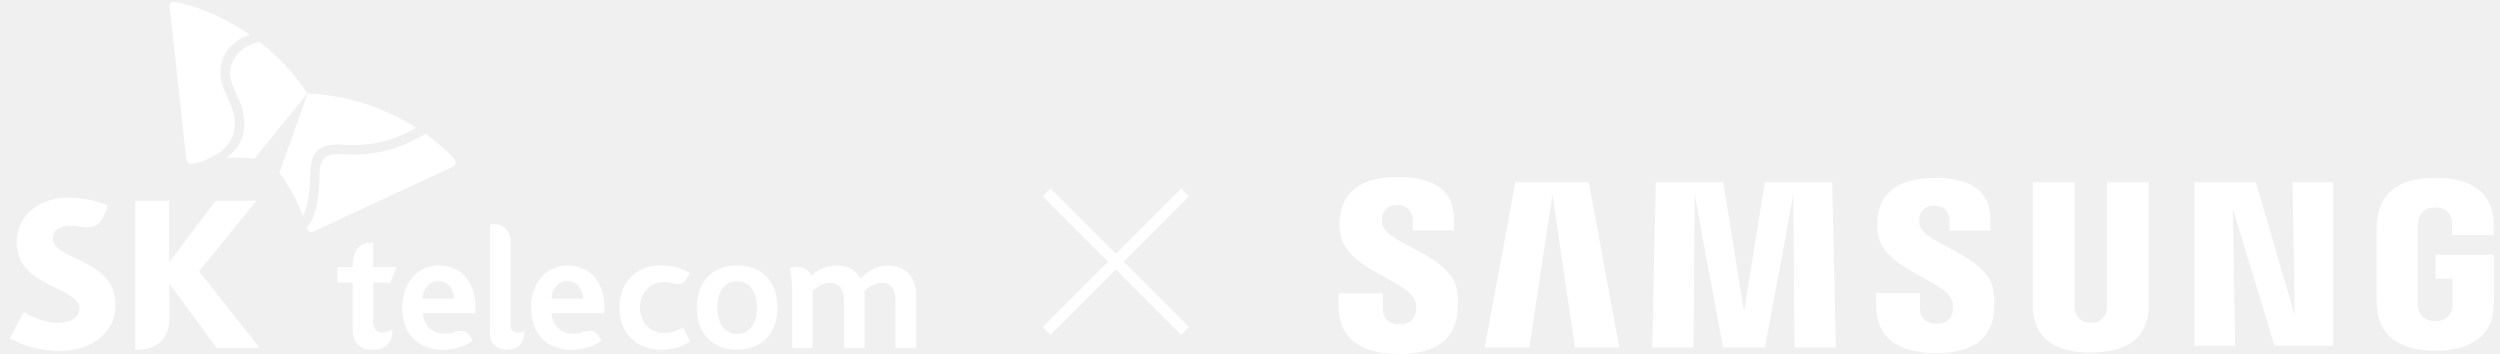
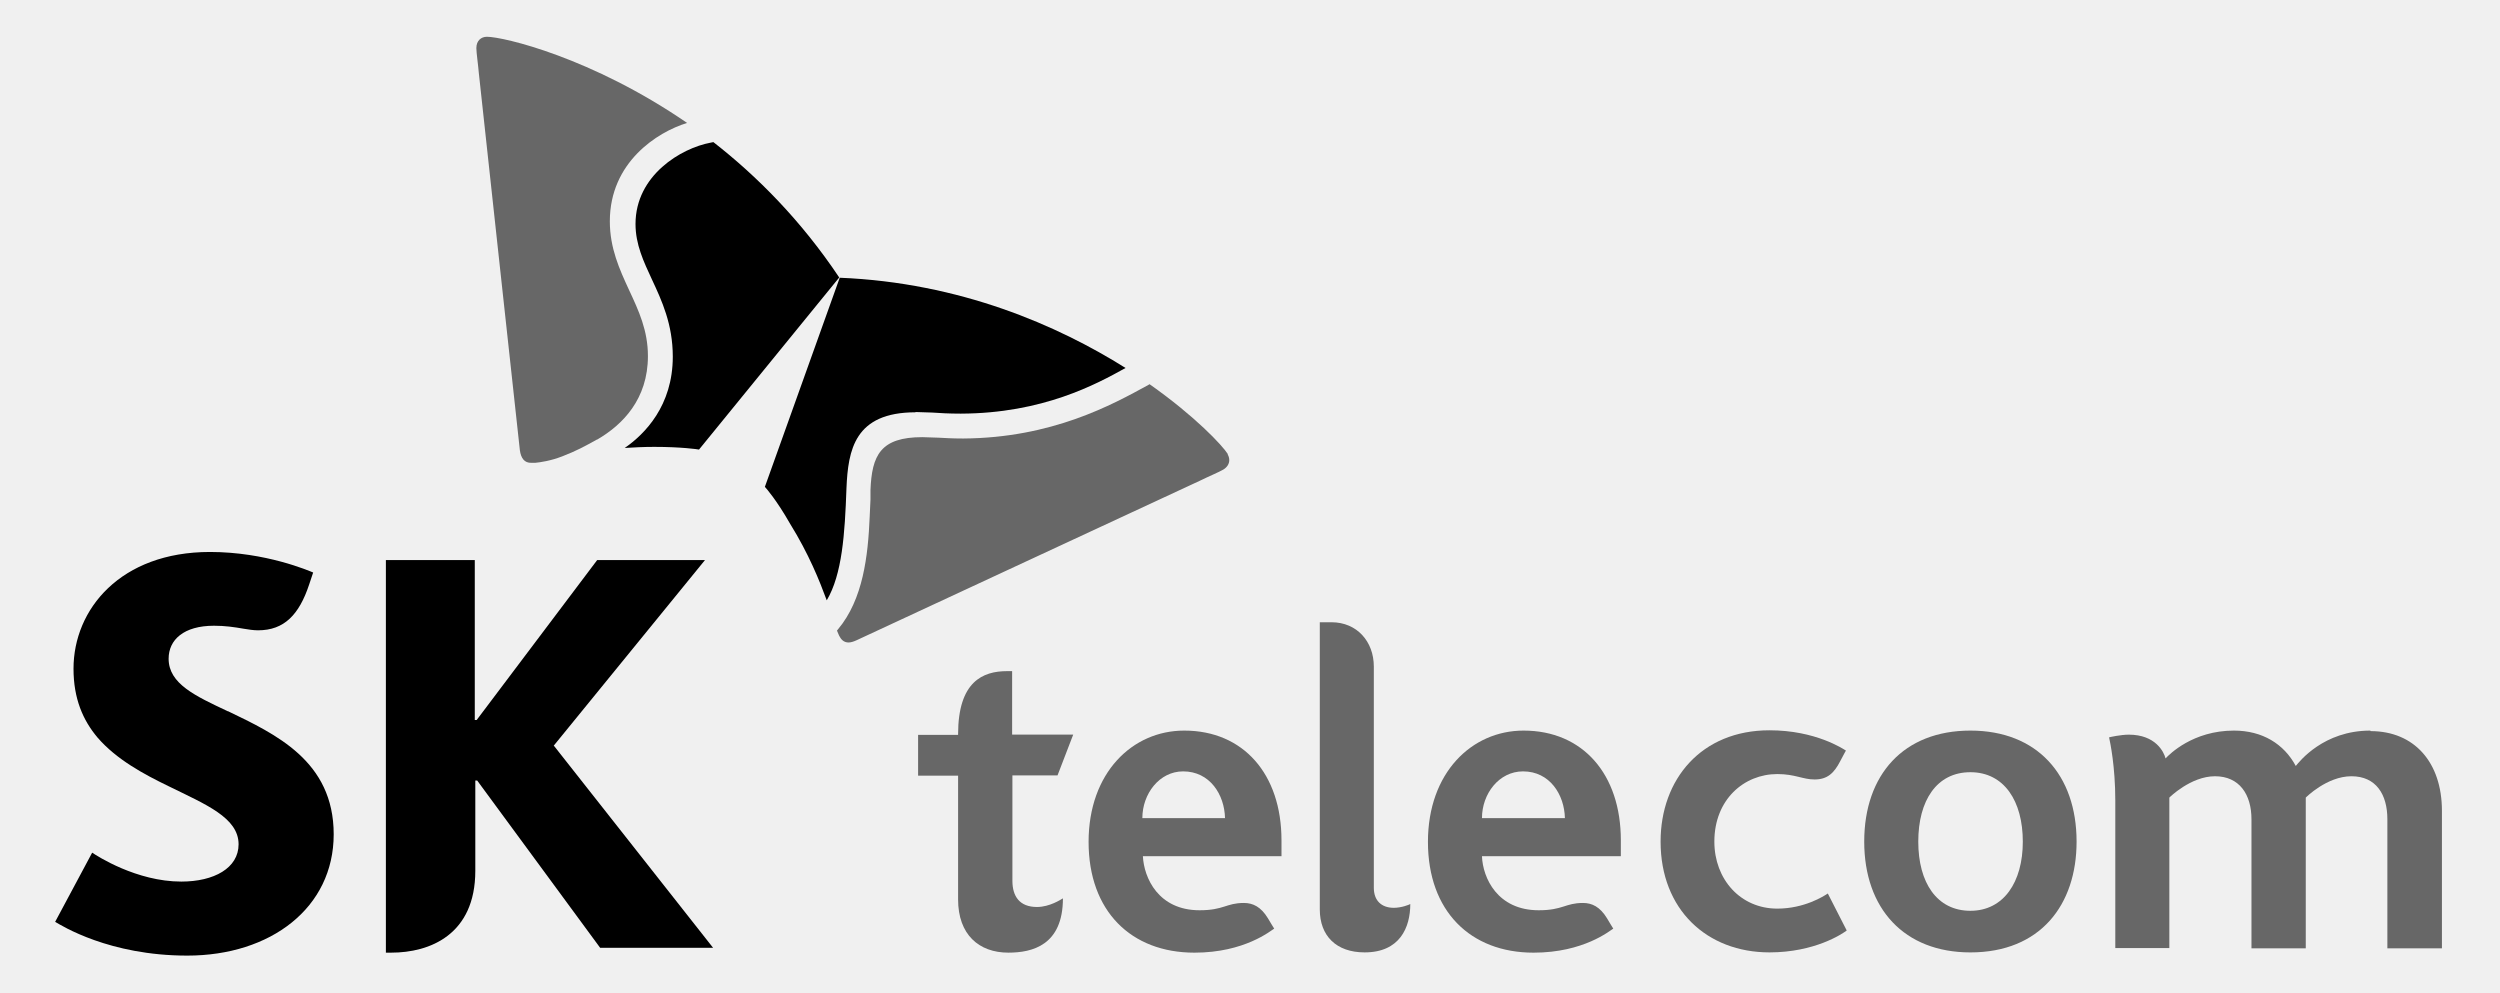
- <svg xmlns="http://www.w3.org/2000/svg" width="226" height="32" viewBox="0 0 226 32" fill="none">
-   <path d="M94.609 29.91L107.131 17.389" stroke="white" />
-   <path d="M94.611 17.389L107.133 29.91" stroke="white" />
-   <g clip-path="url(#clip0_871_23396)">
-     <path d="M124.969 20.326C124.896 20.025 124.914 19.707 124.954 19.542C125.056 19.066 125.38 18.535 126.321 18.535C127.196 18.535 127.709 19.078 127.709 19.891V20.815H131.435V19.766C131.433 16.518 128.505 16 126.394 16C123.74 16 121.573 16.88 121.176 19.319C121.067 19.988 121.05 20.577 121.207 21.333C121.853 24.385 127.161 25.269 127.934 27.2C128.078 27.559 128.035 28.021 127.963 28.303C127.84 28.805 127.502 29.312 126.503 29.312C125.57 29.312 125.012 28.769 125.012 27.952L125.006 26.516H121V27.657C121 30.995 123.621 32 126.429 32C129.236 32 131.343 31.08 131.704 28.581C131.884 27.292 131.748 26.454 131.688 26.136C131.058 23.003 125.395 22.073 124.969 20.326ZM173.535 20.362C173.468 20.067 173.487 19.755 173.522 19.59C173.629 19.112 173.949 18.591 174.875 18.591C175.738 18.591 176.243 19.128 176.243 19.935V20.848H179.924V19.806C179.924 16.589 177.04 16.082 174.95 16.082C172.319 16.082 170.172 16.949 169.779 19.371C169.675 20.031 169.648 20.616 169.815 21.361C170.455 24.38 175.709 25.256 176.473 27.166C176.607 27.528 176.569 27.988 176.5 28.261C176.384 28.757 176.051 29.258 175.059 29.258C174.129 29.258 173.571 28.723 173.571 27.918V26.485H169.608V27.624C169.608 30.924 172.193 31.921 174.979 31.921C177.765 31.921 179.849 31.011 180.202 28.539C180.371 27.262 180.244 26.431 180.175 26.117C179.558 23.02 173.957 22.09 173.533 20.36L173.535 20.362ZM207.445 28.499L203.928 16.476H198.386V31.254H202.053L201.84 18.846L205.617 31.254H210.933V16.476H207.244L207.447 28.499H207.445ZM136.988 16.476L134.221 31.409H138.256L140.34 17.586L142.375 31.409H146.381L143.625 16.476H136.987H136.988ZM159.545 16.476L157.66 28.15L155.777 16.476H149.685L149.362 31.409H153.094L153.196 17.586L155.763 31.409H159.55L162.12 17.586L162.221 31.409H165.963L165.629 16.476H159.545ZM194.246 16.476H190.469V27.523C190.475 27.714 190.469 27.931 190.436 28.09C190.358 28.46 190.043 29.175 189.002 29.175C187.961 29.175 187.65 28.462 187.577 28.09C187.539 27.931 187.535 27.714 187.539 27.523V16.476H183.763V27.179C183.759 27.455 183.78 28.019 183.796 28.167C184.057 30.957 186.254 31.862 189 31.862C191.746 31.862 193.947 30.957 194.214 28.167C194.235 28.019 194.262 27.455 194.246 27.179V16.476ZM220.177 23.026V25.204H221.708V27.365C221.711 27.559 221.702 27.766 221.669 27.933C221.608 28.336 221.226 29.022 220.139 29.022C219.052 29.022 218.684 28.336 218.618 27.933C218.592 27.766 218.58 27.557 218.58 27.365V20.541C218.58 20.299 218.597 20.035 218.647 19.835C218.722 19.471 219.044 18.754 220.131 18.754C221.274 18.754 221.558 19.509 221.623 19.835C221.665 20.05 221.669 20.41 221.669 20.41V21.239H225.43V20.75C225.43 20.75 225.447 20.238 225.401 19.762C225.119 16.961 222.81 16.075 220.164 16.075C217.518 16.075 215.251 16.968 214.921 19.762C214.891 20.017 214.847 20.477 214.847 20.75V27.028C214.847 27.302 214.856 27.513 214.906 28.013C215.151 30.738 217.512 31.703 220.152 31.703C222.793 31.703 225.153 30.736 225.405 28.013C225.449 27.513 225.454 27.302 225.46 27.028V23.026H220.177Z" fill="white" />
-   </g>
-   <g clip-path="url(#clip1_871_23396)">
-     <path d="M80.368 23.996C78.763 23.996 77.938 25.053 77.808 25.211C77.4 24.451 76.658 23.996 75.684 23.996C74.274 23.996 73.467 24.812 73.337 24.951C73.281 24.729 72.994 24.135 72.076 24.135C71.807 24.135 71.426 24.219 71.398 24.228C71.436 24.395 71.612 25.23 71.612 26.389V31.463H73.467V26.296C73.467 26.296 74.2 25.564 75.034 25.564C75.869 25.564 76.287 26.185 76.287 27.038V31.472H78.151V26.296C78.151 26.296 78.875 25.564 79.719 25.564C80.563 25.564 80.952 26.185 80.952 27.038V31.472H82.826V26.751C82.826 25.091 81.88 24.015 80.377 24.015L80.368 23.996Z" fill="white" />
-     <path d="M60.007 30.11C58.746 30.11 57.846 29.108 57.846 27.81C57.846 26.363 58.866 25.491 60.007 25.491C60.619 25.491 60.879 25.676 61.287 25.676C61.723 25.676 61.955 25.463 62.168 25.046C62.289 24.814 62.363 24.684 62.363 24.684C62.27 24.628 61.324 23.988 59.738 23.988C57.401 23.988 56 25.667 56 27.81C56 30.147 57.595 31.613 59.738 31.613C61.287 31.613 62.233 30.982 62.391 30.861L61.742 29.591C61.602 29.683 60.935 30.11 60.007 30.11Z" fill="white" />
-     <path d="M39.643 23.996C37.862 23.996 36.359 25.443 36.359 27.818C36.359 30.192 37.816 31.621 39.995 31.621C41.721 31.621 42.62 30.86 42.732 30.795C42.732 30.795 42.565 30.526 42.518 30.443C42.277 30.044 41.999 29.914 41.693 29.914C41.081 29.914 41.006 30.164 40.172 30.164C38.752 30.164 38.261 29.051 38.224 28.309H42.982V27.762C42.982 25.489 41.674 23.996 39.643 23.996ZM38.205 27.001C38.205 26.167 38.79 25.397 39.606 25.397C40.524 25.397 41.025 26.194 41.044 27.001H38.205Z" fill="white" />
-     <path d="M46.152 29.395V21.799C46.152 20.945 45.577 20.277 44.696 20.277H44.297V30.137C44.297 31.046 44.863 31.612 45.837 31.612C47.042 31.612 47.404 30.759 47.404 29.952C47.358 29.98 47.098 30.082 46.838 30.082C46.412 30.082 46.152 29.831 46.152 29.395Z" fill="white" />
-     <path d="M33.745 29.146V25.537H35.294L35.832 24.137H33.736V21.957C33.736 21.957 33.569 21.957 33.559 21.957C32.734 21.957 31.881 22.309 31.881 24.128V24.146H30.508V25.547H31.881V29.795C31.881 31.001 32.595 31.622 33.606 31.622C34.422 31.622 35.48 31.372 35.48 29.758C35.415 29.795 35.025 30.055 34.589 30.055C33.986 30.055 33.745 29.684 33.745 29.155V29.146Z" fill="white" />
-     <path d="M51.291 23.996C49.511 23.996 48.008 25.443 48.008 27.818C48.008 30.192 49.464 31.621 51.635 31.621C53.36 31.621 54.26 30.86 54.371 30.795C54.371 30.795 54.204 30.526 54.157 30.443C53.916 30.044 53.638 29.914 53.332 29.914C52.72 29.914 52.646 30.164 51.811 30.164C50.392 30.164 49.891 29.051 49.863 28.309H54.631V27.762C54.631 25.489 53.323 23.996 51.291 23.996ZM49.863 27.001C49.863 26.167 50.447 25.397 51.273 25.397C52.191 25.397 52.692 26.194 52.711 27.001H49.872H49.863Z" fill="white" />
-     <path d="M66.638 31.611C64.365 31.611 62.992 30.109 62.992 27.808C62.992 25.508 64.346 23.996 66.638 23.996C68.929 23.996 70.283 25.517 70.283 27.808C70.283 29.979 69.04 31.611 66.638 31.611ZM66.638 30.183C67.778 30.183 68.437 29.2 68.437 27.808C68.437 26.417 67.797 25.424 66.638 25.424C65.478 25.424 64.847 26.398 64.847 27.808C64.847 29.218 65.487 30.183 66.638 30.183Z" fill="white" />
-     <path d="M6.819 23.34C5.697 22.811 4.779 22.394 4.779 21.531C4.779 20.882 5.298 20.399 6.337 20.399C6.717 20.399 7.033 20.446 7.348 20.502C7.515 20.529 7.691 20.557 7.849 20.557C8.749 20.557 9.259 20.019 9.602 18.989L9.741 18.572C9.602 18.517 8.118 17.867 6.198 17.867C3.128 17.867 1.514 19.834 1.514 21.874C1.514 22.904 1.838 23.646 2.339 24.239C2.988 24.991 3.916 25.492 4.779 25.909C6.04 26.531 7.181 26.985 7.181 27.903C7.181 28.72 6.337 29.183 5.215 29.183C3.675 29.183 2.321 28.302 2.154 28.191L0.883 30.566C1.105 30.695 2.738 31.725 5.419 31.725C8.285 31.725 10.446 30.083 10.446 27.56C10.446 25.037 8.442 24.119 6.81 23.331L6.819 23.34Z" fill="white" />
-     <path d="M18.004 24.508L23.189 18.145H19.488L15.351 23.636H15.286V18.145H12.234V31.622H12.42C13.737 31.622 15.305 31.01 15.305 28.811V25.713H15.37L19.59 31.455H23.467L17.994 24.508H18.004Z" fill="white" />
-     <path d="M30.416 13.061L30.992 13.08C31.261 13.098 31.567 13.117 31.975 13.117C34.795 13.107 36.631 12.106 37.633 11.549C35.314 10.093 31.956 8.618 27.819 8.451C27.55 9.221 25.417 15.148 25.25 15.63C25.278 15.658 25.649 16.076 26.113 16.892C26.762 17.94 27.124 18.849 27.374 19.526C27.903 18.636 27.996 17.254 28.051 15.677C28.107 14.36 28.329 13.07 30.426 13.07L30.416 13.061Z" fill="white" />
-     <path d="M41.148 14.508C40.963 14.211 40.026 13.209 38.458 12.105L38.412 12.133C37.178 12.81 35.11 13.951 32.058 13.97C31.659 13.97 31.418 13.951 31.214 13.942L30.658 13.924C29.22 13.924 28.923 14.545 28.877 15.742V16.066L28.849 16.669C28.793 17.995 28.626 19.489 27.764 20.518L27.727 20.565C27.764 20.648 27.791 20.732 27.829 20.787C27.903 20.917 28.005 20.973 28.125 20.973C28.2 20.973 28.292 20.945 28.394 20.899C28.645 20.787 38.7 16.103 40.212 15.408C40.434 15.296 40.852 15.12 40.991 15.037C41.13 14.953 41.195 14.832 41.195 14.712C41.195 14.647 41.176 14.573 41.139 14.517L41.148 14.508Z" fill="white" />
-     <path d="M23.48 3.794L23.387 3.813C22.385 3.998 20.808 4.926 20.808 6.605C20.808 7.31 21.087 7.894 21.374 8.516C21.708 9.23 22.089 10.046 22.089 11.159C22.089 12.847 21.124 13.821 20.438 14.294C20.753 14.276 21.087 14.257 21.448 14.257C22.385 14.257 22.951 14.341 22.988 14.35L27.802 8.441C26.494 6.484 24.983 4.963 23.471 3.785L23.48 3.794Z" fill="white" />
-     <path d="M19.49 14.008C20.371 13.498 21.234 12.616 21.234 11.142C21.234 10.26 20.918 9.583 20.584 8.869C20.26 8.164 19.926 7.441 19.926 6.513C19.926 4.491 21.549 3.452 22.579 3.137C19.314 0.892 16.271 0.178 15.706 0.178C15.511 0.178 15.344 0.308 15.344 0.567C15.344 0.725 15.409 1.17 15.427 1.411C15.604 3.081 16.809 14.091 16.837 14.369C16.874 14.648 16.995 14.815 17.236 14.805C17.273 14.805 17.32 14.805 17.366 14.805C17.542 14.787 17.885 14.74 18.293 14.583C18.776 14.397 19.082 14.23 19.481 14.008H19.49Z" fill="white" />
+ <svg xmlns="http://www.w3.org/2000/svg" width="136" height="54" viewBox="0 0 136 54" fill="none">
+   <g clip-path="url(#clip0_905_28781)">
+     <path d="M128.947 39.744C126.404 39.744 125.096 41.42 124.89 41.669C124.243 40.464 123.068 39.744 121.525 39.744C119.291 39.744 118.012 41.038 117.806 41.258C117.718 40.905 117.262 39.965 115.807 39.965C115.381 39.965 114.778 40.097 114.734 40.112C114.793 40.376 115.072 41.699 115.072 43.536V51.575H118.012V43.389C118.012 43.389 119.173 42.228 120.496 42.228C121.818 42.228 122.48 43.213 122.48 44.565V51.59H125.434V43.389C125.434 43.389 126.58 42.228 127.918 42.228C129.255 42.228 129.873 43.213 129.873 44.565V51.59H132.841V44.109C132.841 41.478 131.342 39.773 128.961 39.773L128.947 39.744Z" fill="#676767" />
+     <path d="M96.685 49.429C94.686 49.429 93.261 47.841 93.261 45.784C93.261 43.491 94.877 42.109 96.685 42.109C97.655 42.109 98.067 42.403 98.713 42.403C99.404 42.403 99.772 42.065 100.11 41.404C100.301 41.037 100.418 40.831 100.418 40.831C100.271 40.743 98.772 39.728 96.259 39.728C92.555 39.728 90.336 42.389 90.336 45.784C90.336 49.487 92.864 51.81 96.259 51.81C98.713 51.81 100.212 50.81 100.462 50.619L99.433 48.606C99.213 48.753 98.155 49.429 96.685 49.429Z" fill="#676767" />
+     <path d="M64.422 39.744C61.6 39.744 59.219 42.037 59.219 45.799C59.219 49.562 61.526 51.825 64.98 51.825C67.714 51.825 69.139 50.62 69.316 50.517C69.316 50.517 69.051 50.091 68.978 49.959C68.596 49.327 68.155 49.121 67.67 49.121C66.7 49.121 66.582 49.518 65.259 49.518C63.011 49.518 62.232 47.754 62.173 46.578H69.713V45.711C69.713 42.11 67.64 39.744 64.422 39.744ZM62.144 44.506C62.144 43.183 63.069 41.963 64.363 41.963C65.818 41.963 66.612 43.227 66.641 44.506H62.144Z" fill="#676767" />
+     <path d="M74.736 48.297V36.26C74.736 34.908 73.825 33.85 72.429 33.85H71.797V49.473C71.797 50.913 72.693 51.81 74.237 51.81C76.147 51.81 76.72 50.458 76.72 49.179C76.647 49.223 76.235 49.385 75.824 49.385C75.148 49.385 74.736 48.988 74.736 48.297Z" fill="#676767" />
+     <path d="M55.075 47.9V42.183H57.529L58.382 39.964H55.06V36.51C55.06 36.51 54.795 36.51 54.781 36.51C53.473 36.51 52.12 37.068 52.12 39.949V39.978H49.945V42.198H52.12V48.929C52.12 50.84 53.252 51.824 54.854 51.824C56.148 51.824 57.823 51.428 57.823 48.87C57.72 48.929 57.103 49.34 56.412 49.34C55.457 49.34 55.075 48.753 55.075 47.915V47.9Z" fill="#676767" />
+     <path d="M82.882 39.744C80.061 39.744 77.68 42.037 77.68 45.799C77.68 49.562 79.987 51.825 83.426 51.825C86.16 51.825 87.586 50.62 87.762 50.517C87.762 50.517 87.497 50.091 87.424 49.959C87.042 49.327 86.601 49.121 86.116 49.121C85.146 49.121 85.028 49.518 83.706 49.518C81.457 49.518 80.663 47.754 80.619 46.578H88.174V45.711C88.174 42.11 86.101 39.744 82.882 39.744ZM80.619 44.506C80.619 43.183 81.545 41.963 82.853 41.963C84.308 41.963 85.102 43.227 85.131 44.506H80.634H80.619Z" fill="#676767" />
+     <path d="M107.19 51.811C103.589 51.811 101.414 49.43 101.414 45.785C101.414 42.14 103.56 39.744 107.19 39.744C110.82 39.744 112.966 42.154 112.966 45.785C112.966 49.224 110.997 51.811 107.19 51.811ZM107.19 49.547C108.998 49.547 110.041 47.989 110.041 45.785C110.041 43.58 109.027 42.008 107.19 42.008C105.353 42.008 104.354 43.551 104.354 45.785C104.354 48.019 105.368 49.547 107.19 49.547Z" fill="#676767" />
+     <path d="M12.406 38.699C10.628 37.861 9.173 37.2 9.173 35.833C9.173 34.804 9.996 34.04 11.642 34.04C12.245 34.04 12.744 34.113 13.244 34.201C13.508 34.245 13.788 34.289 14.038 34.289C15.463 34.289 16.272 33.437 16.815 31.806L17.036 31.144C16.815 31.056 14.464 30.027 11.421 30.027C6.557 30.027 3.999 33.143 3.999 36.377C3.999 38.008 4.514 39.184 5.307 40.124C6.336 41.315 7.806 42.108 9.173 42.77C11.172 43.755 12.979 44.475 12.979 45.93C12.979 47.223 11.642 47.958 9.864 47.958C7.424 47.958 5.278 46.562 5.014 46.385L3 50.148C3.353 50.354 5.939 51.985 10.187 51.985C14.728 51.985 18.153 49.384 18.153 45.386C18.153 41.388 14.978 39.933 12.392 38.684L12.406 38.699Z" fill="black" />
+     <path d="M30.134 40.551L38.35 30.469H32.485L25.93 39.169H25.828V30.469H20.992V51.824H21.286C23.373 51.824 25.857 50.854 25.857 47.371V42.462H25.96L32.647 51.559H38.791L30.119 40.551H30.134Z" fill="black" />
+     <path d="M49.796 22.414L50.707 22.443C51.133 22.473 51.618 22.502 52.265 22.502C56.733 22.487 59.643 20.9 61.23 20.018C57.556 17.711 52.236 15.374 45.681 15.109C45.254 16.329 41.874 25.721 41.609 26.485C41.654 26.529 42.241 27.191 42.976 28.484C44.005 30.145 44.578 31.585 44.975 32.658C45.813 31.247 45.96 29.057 46.048 26.558C46.136 24.471 46.489 22.429 49.81 22.429L49.796 22.414Z" fill="black" />
+     <path d="M66.798 24.707C66.504 24.237 65.02 22.649 62.536 20.9L62.462 20.945C60.508 22.017 57.23 23.825 52.395 23.855C51.763 23.855 51.381 23.825 51.057 23.81L50.176 23.781C47.898 23.781 47.427 24.766 47.354 26.662V27.176L47.31 28.131C47.221 30.233 46.957 32.599 45.59 34.231L45.531 34.304C45.59 34.437 45.634 34.569 45.693 34.657C45.81 34.863 45.972 34.951 46.163 34.951C46.281 34.951 46.428 34.907 46.59 34.833C46.986 34.657 62.918 27.235 65.314 26.133C65.666 25.956 66.328 25.677 66.548 25.545C66.769 25.412 66.872 25.221 66.872 25.03C66.872 24.927 66.842 24.81 66.784 24.722L66.798 24.707Z" fill="#676767" />
+     <path d="M38.805 7.731L38.658 7.761C37.071 8.055 34.572 9.525 34.572 12.185C34.572 13.302 35.013 14.228 35.469 15.212C35.998 16.344 36.6 17.637 36.6 19.401C36.6 22.076 35.072 23.619 33.984 24.369C34.484 24.339 35.013 24.31 35.586 24.31C37.071 24.31 37.967 24.442 38.026 24.457L45.654 15.095C43.582 11.994 41.186 9.583 38.79 7.717L38.805 7.731Z" fill="black" />
+     <path d="M32.484 23.914C33.88 23.105 35.247 21.709 35.247 19.372C35.247 17.976 34.747 16.903 34.218 15.771C33.704 14.654 33.175 13.508 33.175 12.038C33.175 8.834 35.746 7.188 37.378 6.688C32.205 3.132 27.384 2 26.487 2C26.179 2 25.914 2.206 25.914 2.617C25.914 2.867 26.017 3.573 26.046 3.955C26.326 6.6 28.236 24.046 28.28 24.487C28.339 24.928 28.53 25.192 28.912 25.177C28.971 25.177 29.045 25.177 29.118 25.177C29.397 25.148 29.941 25.075 30.588 24.825C31.352 24.531 31.837 24.266 32.469 23.914H32.484Z" fill="#676767" />
  </g>
  <defs>
-     <clipPath id="clip0_871_23396">
-       <rect width="104.46" height="16" fill="white" transform="translate(121 16)" />
-     </clipPath>
-     <clipPath id="clip1_871_23396">
-       <rect width="81.941" height="31.556" fill="white" transform="translate(0.882812 0.177734)" />
+     <clipPath id="clip0_905_28781">
+       <rect width="129.835" height="50" fill="white" transform="translate(3 2)" />
    </clipPath>
  </defs>
</svg>
